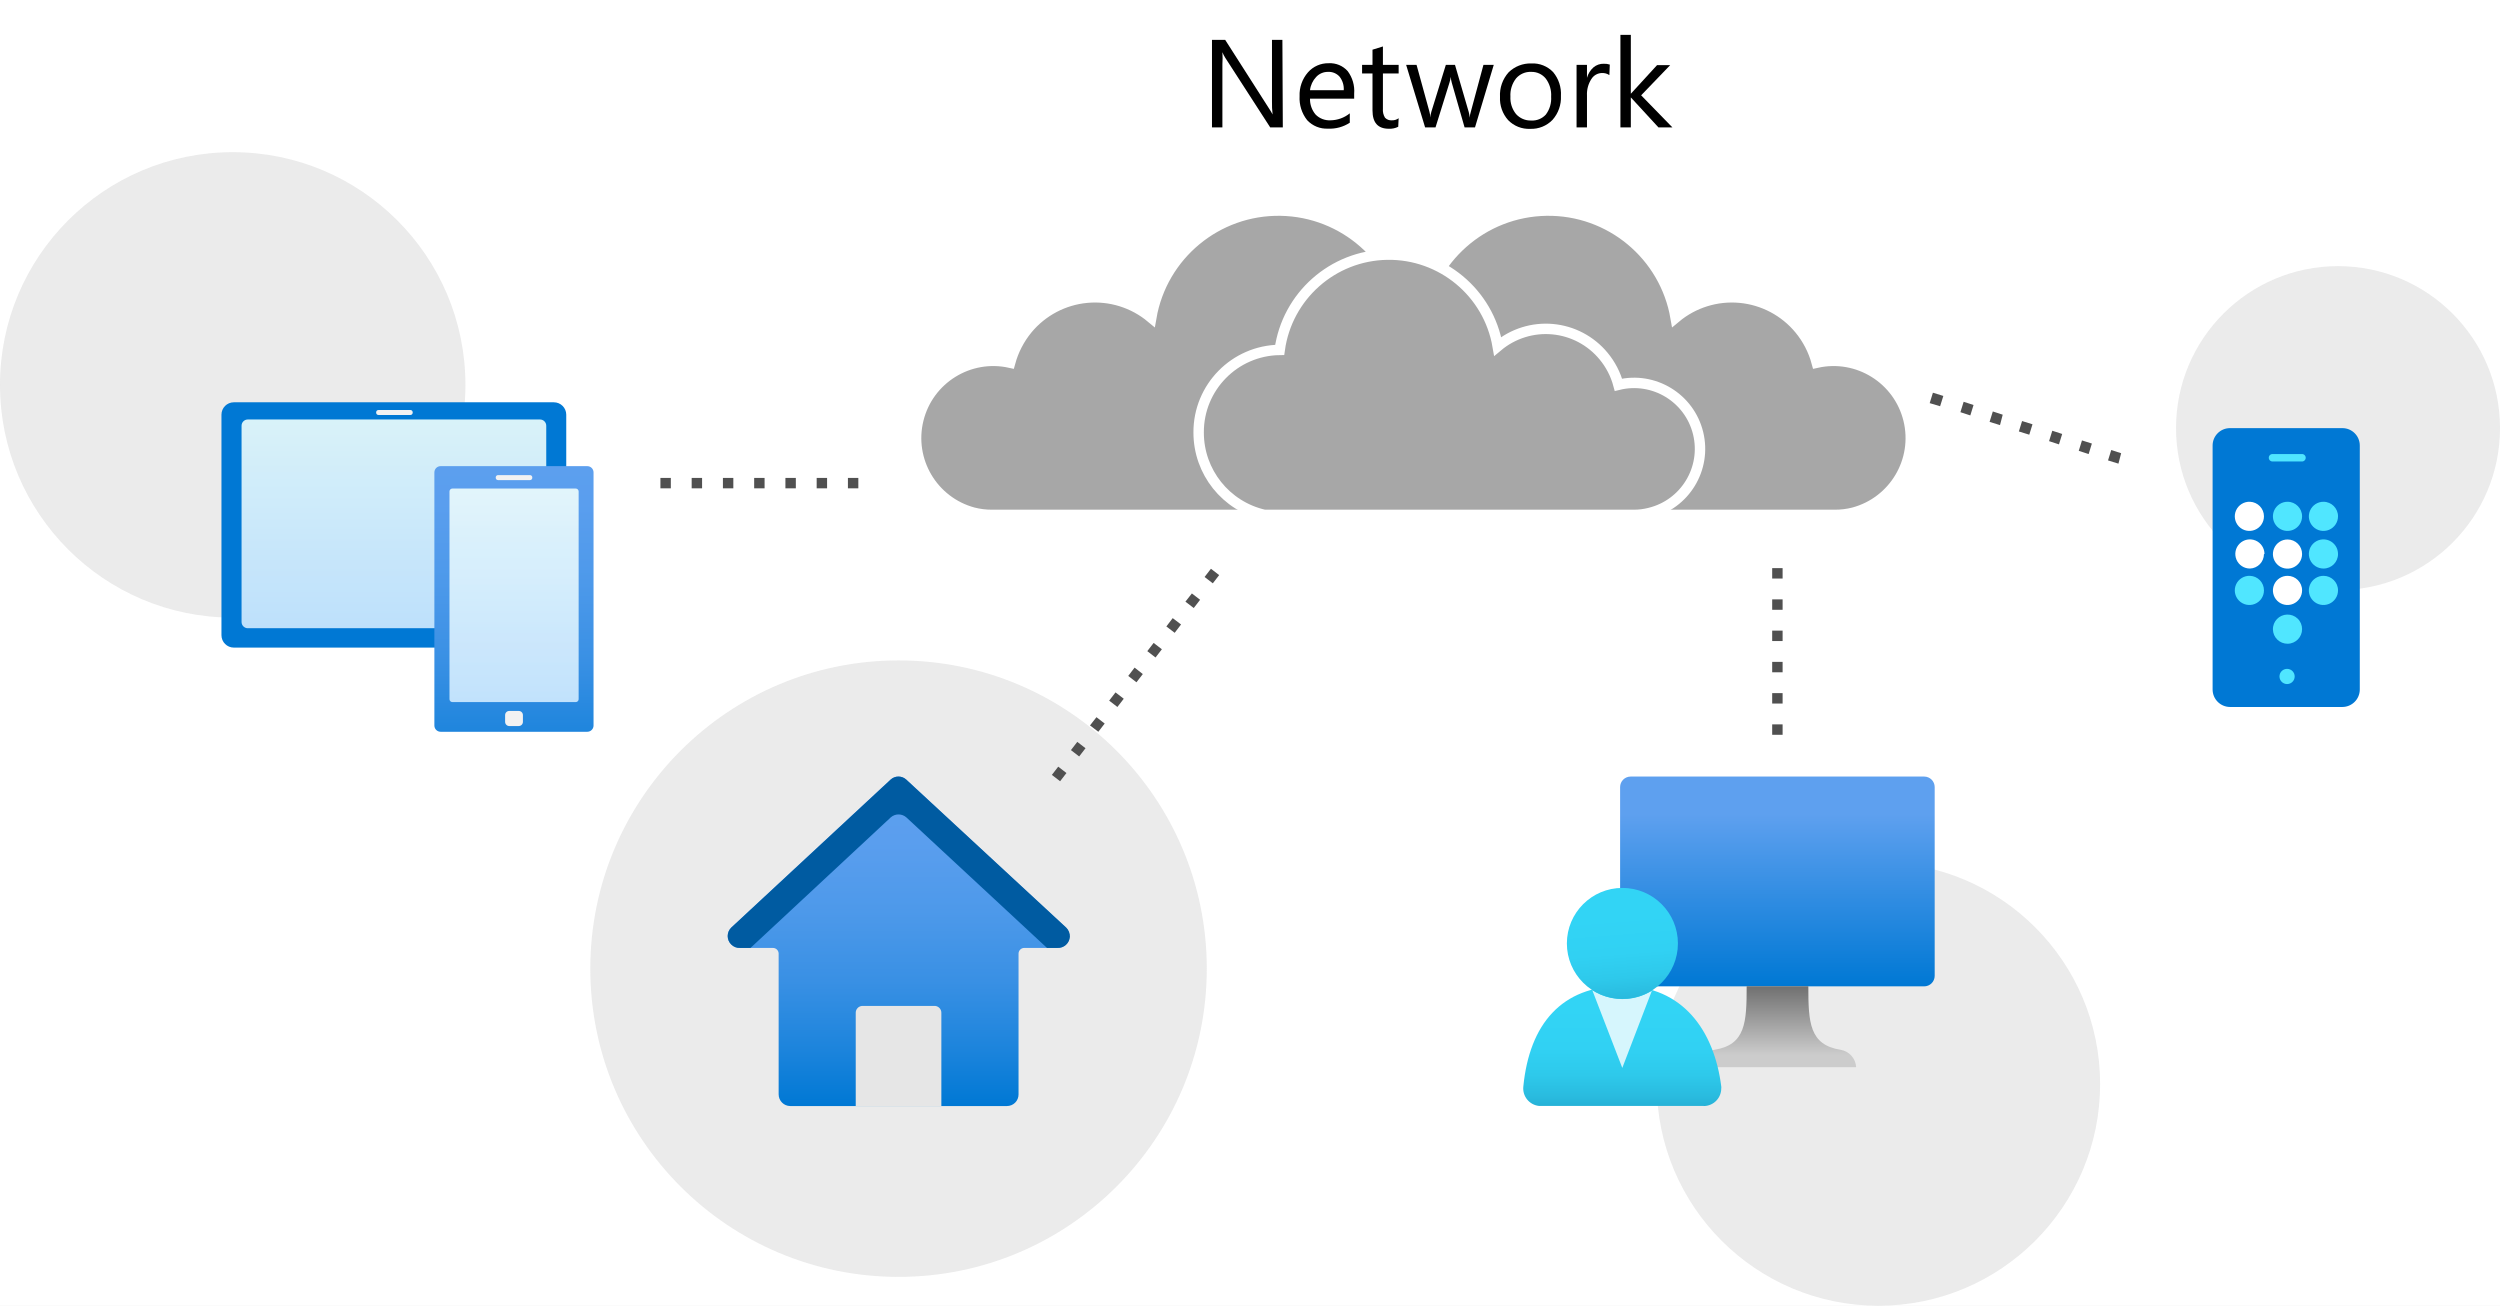
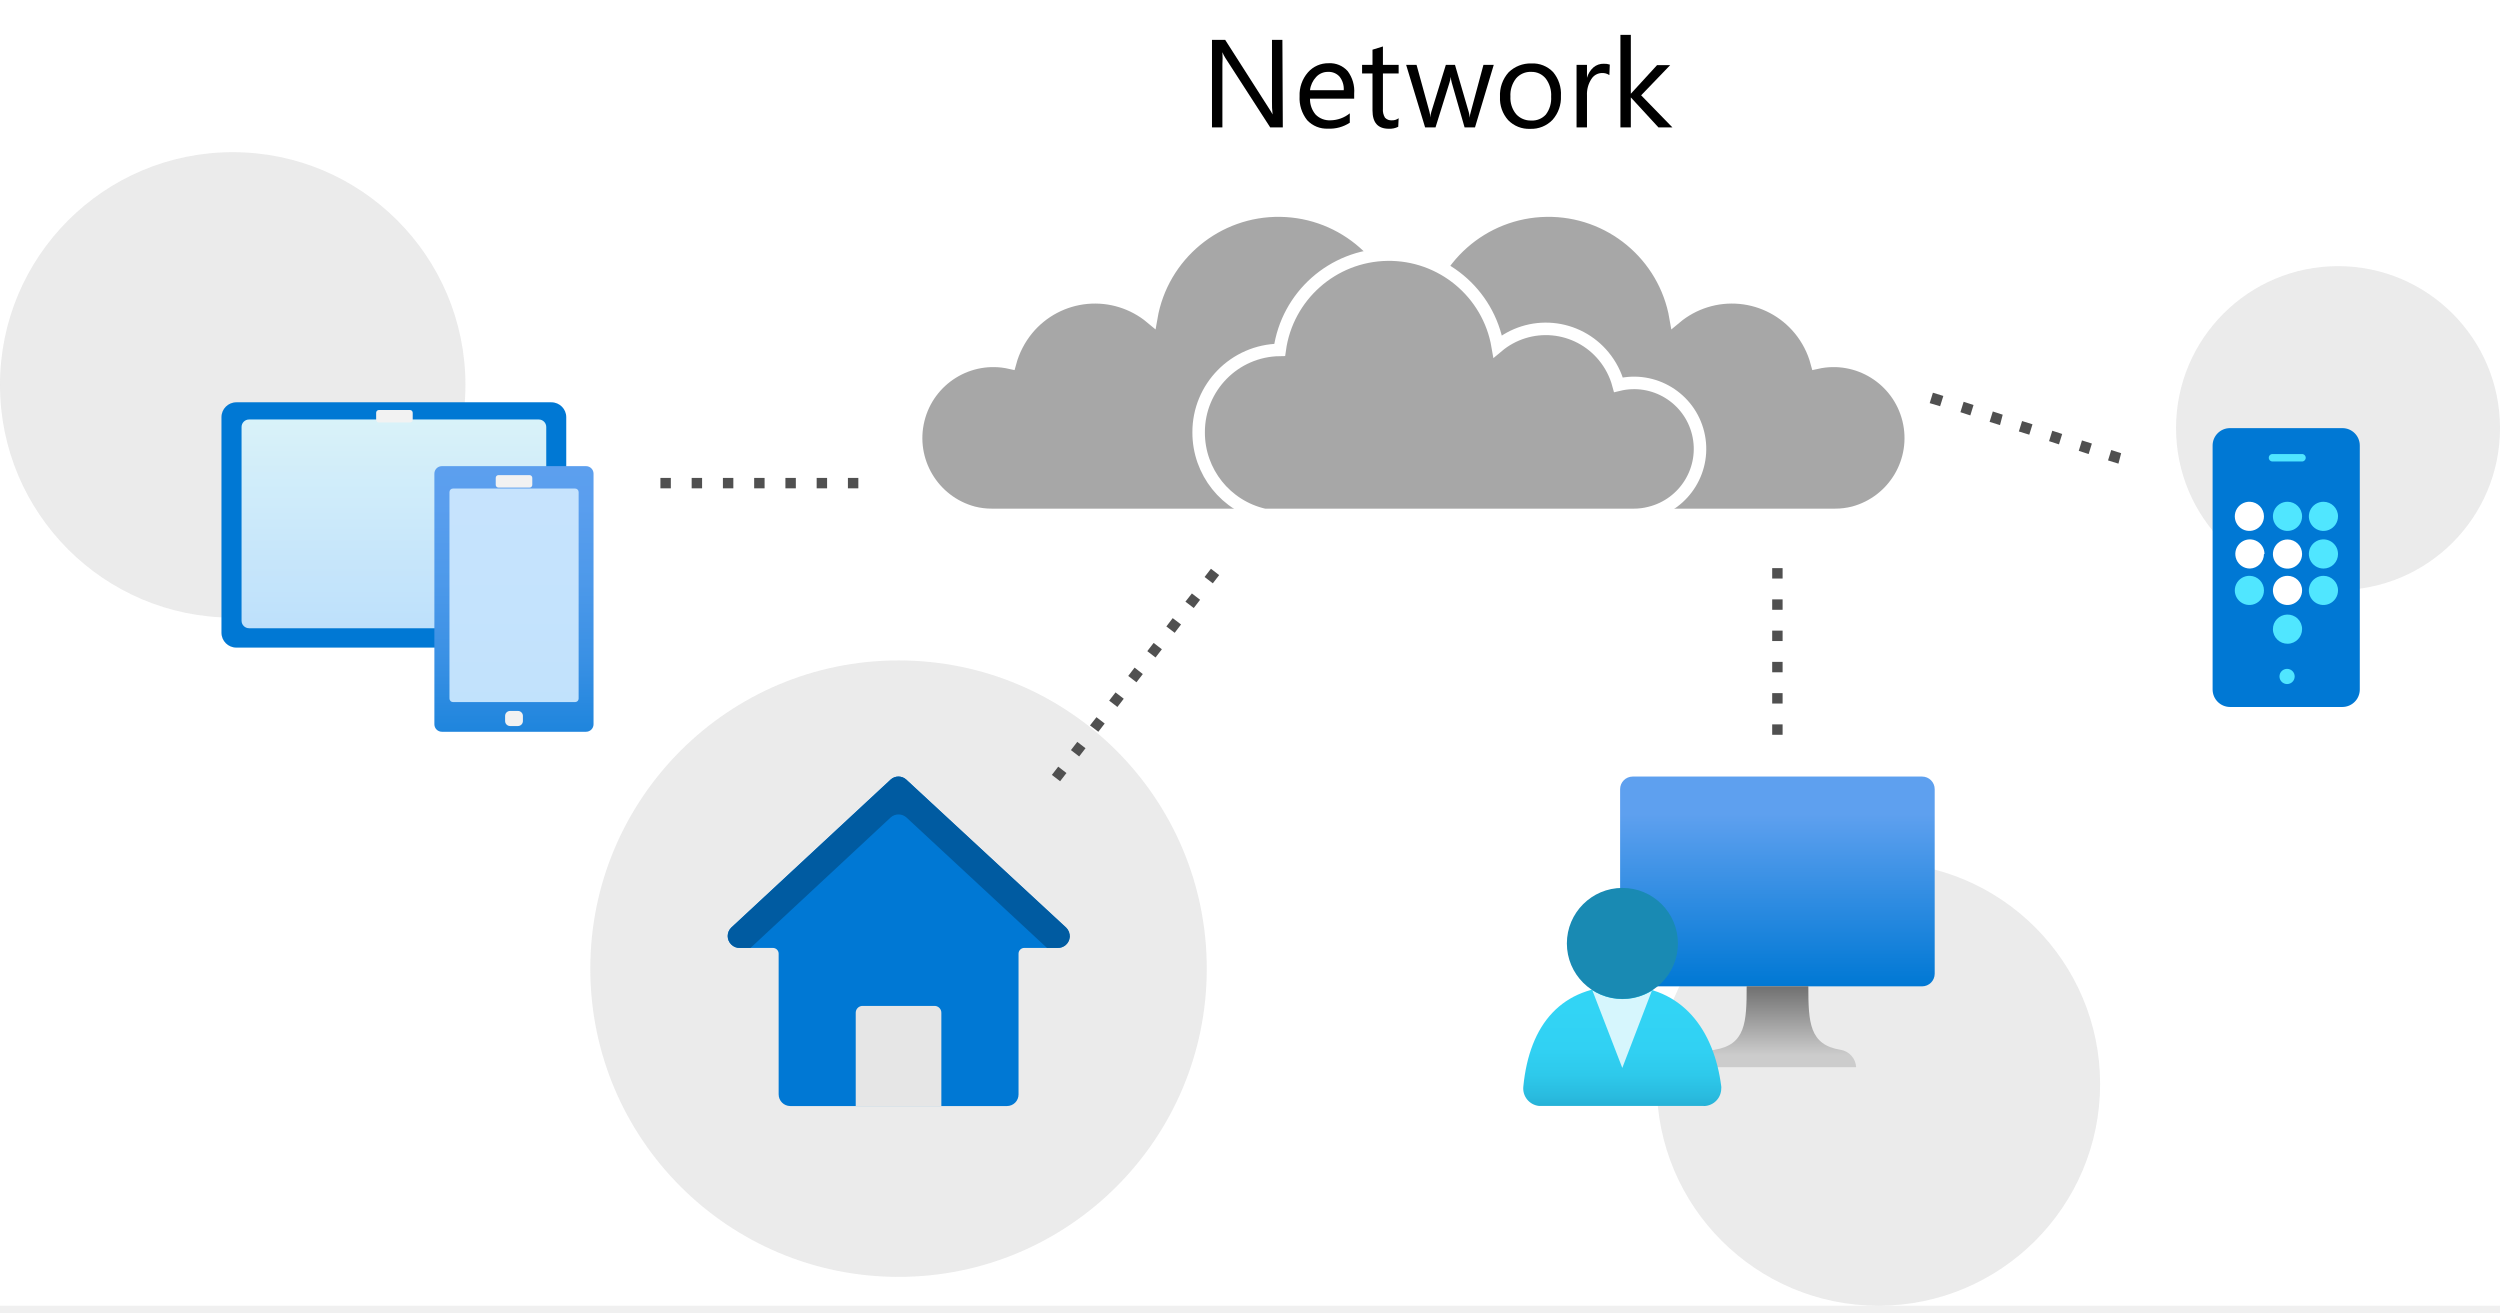
- <svg xmlns="http://www.w3.org/2000/svg" xmlns:xlink="http://www.w3.org/1999/xlink" viewBox="0 0 240 125.35">
+ <svg xmlns="http://www.w3.org/2000/svg" width="200px" height="105px" viewBox="0 0 200 105" version="1.1">
  <defs>
-     <linearGradient id="linear-gradient" x1="170.63" y1="448.4" x2="170.63" y2="468.54" gradientTransform="matrix(1, 0, 0, -1, 0, 543.09)" gradientUnits="userSpaceOnUse">
-       <stop offset="0" stop-color="#0078d4" />
-       <stop offset="0.82" stop-color="#5ea0ef" />
+     <linearGradient x1="50%" y1="100%" x2="50%" y2="0%" id="linearGradient-1">
+       <stop stop-color="#0078D4" offset="0%" />
+       <stop stop-color="#5EA0EF" offset="82%" />
    </linearGradient>
-     <linearGradient id="linear-gradient-2" x1="170.64" y1="440.63" x2="170.64" y2="448.4" gradientTransform="matrix(1, 0, 0, -1, 0, 543.09)" gradientUnits="userSpaceOnUse">
-       <stop offset="0.15" stop-color="#ccc" />
-       <stop offset="1" stop-color="#707070" />
+     <linearGradient x1="50%" y1="100.129%" x2="50%" y2="0.129%" id="linearGradient-2">
+       <stop stop-color="#CCCCCC" offset="15%" />
+       <stop stop-color="#707070" offset="100%" />
    </linearGradient>
-     <linearGradient id="linear-gradient-3" x1="155.74" y1="449.84" x2="155.74" y2="434.06" gradientTransform="matrix(1, 0, 0, -1, 0, 543.09)" gradientUnits="userSpaceOnUse">
-       <stop offset="0.22" stop-color="#32d4f5" />
-       <stop offset="0.47" stop-color="#31d1f3" />
-       <stop offset="0.63" stop-color="#2ec9eb" />
-       <stop offset="0.77" stop-color="#29bade" />
-       <stop offset="0.89" stop-color="#22a5cb" />
-       <stop offset="1" stop-color="#198ab3" />
+     <linearGradient x1="50.008%" y1="-12.142%" x2="50.008%" y2="124.718%" id="linearGradient-3">
+       <stop stop-color="#32D4F5" offset="22%" />
+       <stop stop-color="#31D1F3" offset="47%" />
+       <stop stop-color="#2EC9EB" offset="63%" />
+       <stop stop-color="#29BADE" offset="77%" />
+       <stop stop-color="#22A5CB" offset="89%" />
+       <stop stop-color="#198AB3" offset="100%" />
    </linearGradient>
-     <linearGradient id="linear-gradient-4" x1="155.29" y1="458.31" x2="156.44" y2="443.98" xlink:href="#linear-gradient-3" />
-     <linearGradient id="linear-gradient-5" x1="37.81" y1="482.78" x2="37.81" y2="502.82" gradientTransform="matrix(1, 0, 0, -1, 0, 543.09)" gradientUnits="userSpaceOnUse">
-       <stop offset="0" stop-color="#d2ebff" />
-       <stop offset="1" stop-color="#f0fffd" />
+     <linearGradient x1="45.685%" y1="3499.719%" x2="56.473%" y2="3365.291%" id="linearGradient-4">
+       <stop stop-color="#32D4F5" offset="22%" />
+       <stop stop-color="#31D1F3" offset="47%" />
+       <stop stop-color="#2EC9EB" offset="63%" />
+       <stop stop-color="#29BADE" offset="77%" />
+       <stop stop-color="#22A5CB" offset="89%" />
+       <stop stop-color="#198AB3" offset="100%" />
    </linearGradient>
-     <linearGradient id="linear-gradient-6" x1="49.34" y1="466.01" x2="49.34" y2="501.87" gradientTransform="matrix(1, 0, 0, -1, 0, 543.09)" gradientUnits="userSpaceOnUse">
-       <stop offset="0" stop-color="#0078d4" />
-       <stop offset="0.17" stop-color="#1c84dc" />
-       <stop offset="0.38" stop-color="#3990e4" />
-       <stop offset="0.59" stop-color="#4d99ea" />
-       <stop offset="0.8" stop-color="#5a9eee" />
-       <stop offset="1" stop-color="#5ea0ef" />
+     <linearGradient x1="49.983%" y1="100%" x2="49.983%" y2="1.41824897e-13%" id="linearGradient-5">
+       <stop stop-color="#D2EBFF" offset="0%" />
+       <stop stop-color="#F0FFFD" offset="100%" />
    </linearGradient>
-     <linearGradient id="linear-gradient-7" x1="49.35" y1="475.69" x2="49.35" y2="496.19" xlink:href="#linear-gradient-5" />
-     <linearGradient id="linear-gradient-8" x1="86.26" y1="436.91" x2="86.26" y2="468.54" xlink:href="#linear-gradient-6" />
+     <linearGradient x1="50%" y1="126.784%" x2="50%" y2="-13.843%" id="linearGradient-6">
+       <stop stop-color="#0078D4" offset="0%" />
+       <stop stop-color="#1C84DC" offset="17%" />
+       <stop stop-color="#3990E4" offset="38%" />
+       <stop stop-color="#4D99EA" offset="59%" />
+       <stop stop-color="#5A9EEE" offset="80%" />
+       <stop stop-color="#5EA0EF" offset="100%" />
+     </linearGradient>
+     <linearGradient x1="50%" y1="2091.659%" x2="50%" y2="2191.659%" id="linearGradient-7">
+       <stop stop-color="#D2EBFF" offset="0%" />
+       <stop stop-color="#F0FFFD" offset="100%" />
+     </linearGradient>
+     <linearGradient x1="49.987%" y1="1145.565%" x2="49.987%" y2="1245.559%" id="linearGradient-8">
+       <stop stop-color="#0078D4" offset="0%" />
+       <stop stop-color="#1C84DC" offset="17%" />
+       <stop stop-color="#3990E4" offset="38%" />
+       <stop stop-color="#4D99EA" offset="59%" />
+       <stop stop-color="#5A9EEE" offset="80%" />
+       <stop stop-color="#5EA0EF" offset="100%" />
+     </linearGradient>
  </defs>
-   <g id="Shapes">
-     <rect width="240" height="125.35" fill="#fff" />
-     <circle cx="22.34" cy="36.95" r="22.34" fill="#ccc" opacity="0.4" />
-     <circle cx="86.26" cy="92.99" r="29.59" fill="#ccc" opacity="0.4" />
-     <circle cx="180.33" cy="104.07" r="21.28" fill="#ccc" opacity="0.4" />
-     <circle cx="224.45" cy="41.1" r="15.55" fill="#ccc" opacity="0.4" />
-     <g>
-       <g>
-         <rect x="155.53" y="74.55" width="30.2" height="20.14" rx="1.01" fill="url(#linear-gradient)" />
-         <path d="M176.7,100.78c-3-.47-3.1-2.63-3.1-6.1h-5.92c0,3.47-.1,5.63-3.1,6.1a1.79,1.79,0,0,0-1.49,1.67h15.1A1.79,1.79,0,0,0,176.7,100.78Z" fill="url(#linear-gradient-2)" />
+   <g id="Page-1" stroke="none" stroke-width="1" fill="none" fill-rule="evenodd">
+     <g id="4-network-devices">
+       <g id="Shapes">
+         <rect id="Rectangle-path" fill="#FFFFFF" fill-rule="nonzero" x="0" y="0" width="200" height="104.458" />
+         <circle id="Oval" fill="#CCCCCC" fill-rule="nonzero" opacity="0.4" cx="18.617" cy="30.792" r="18.617" />
+         <circle id="Oval" fill="#CCCCCC" fill-rule="nonzero" opacity="0.4" cx="71.883" cy="77.492" r="24.658" />
+         <circle id="Oval" fill="#CCCCCC" fill-rule="nonzero" opacity="0.4" cx="150.275" cy="86.725" r="17.733" />
+         <circle id="Oval" fill="#CCCCCC" fill-rule="nonzero" opacity="0.4" cx="187.042" cy="34.25" r="12.958" />
+         <g id="Group" transform="translate(121.6667, 61.66667)" fill-rule="nonzero">
+           <g transform="translate(7.5, 0)">
+             <rect id="Rectangle-path" fill="url(#linearGradient-1)" x="0.442" y="0.458" width="25.167" height="16.783" rx="1.01" />
+             <path d="M18.083,22.317 C15.583,21.925 15.5,20.125 15.5,17.233 L10.567,17.233 C10.567,20.125 10.483,21.925 7.983,22.317 C7.295,22.433 6.779,23.011 6.742,23.708 L19.325,23.708 C19.288,23.011 18.772,22.433 18.083,22.317 Z" id="Shape" fill="url(#linearGradient-2)" />
+           </g>
+           <g transform="translate(0, 9.166667)">
+             <path d="M14.633,17.65 C15.408,17.645 16.033,17.016 16.033,16.242 C16.042,16.186 16.042,16.13 16.033,16.075 C15.475,11.65 12.967,8.042 8.117,8.042 C3.267,8.042 0.692,11.092 0.2,16.083 C0.158,16.457 0.267,16.832 0.504,17.125 C0.74,17.418 1.084,17.604 1.458,17.642 L14.633,17.642 L14.633,17.65 Z" id="Shape" fill="url(#linearGradient-3)" />
+             <path d="M8.117,9.092 C7.265,9.09 6.433,8.844 5.717,8.383 L8.117,14.6 L10.483,8.425 C9.774,8.868 8.953,9.099 8.117,9.092 Z" id="Shape" fill="#FFFFFF" opacity="0.8" />
+             <circle id="Oval" fill="url(#linearGradient-4)" cx="8.125" cy="4.642" r="4.442" />
+           </g>
+         </g>
+         <g id="Group" transform="translate(72.5, 16.66667)">
+           <g transform="translate(33.33333, 0)" id="Shape">
+             <path d="M7.817,9.075 C8.522,4.037 12.791,0.263 17.878,0.182 C22.964,0.101 27.352,3.737 28.217,8.75 C29.65,7.553 31.502,6.976 33.361,7.148 C35.221,7.32 36.936,8.227 38.125,9.667 C38.773,10.452 39.245,11.367 39.508,12.35 C42.787,11.619 46.048,13.644 46.849,16.906 C47.649,20.168 45.695,23.472 42.45,24.342 C41.965,24.465 41.467,24.527 40.967,24.525 L6.383,24.525 C2.78,23.71 0.224,20.503 0.233,16.808 C0.215,12.588 3.597,9.139 7.817,9.075 Z" fill="#FFFFFF" fill-rule="nonzero" />
+             <path d="M7.817,9.075 C8.522,4.037 12.791,0.263 17.878,0.182 C22.964,0.101 27.352,3.737 28.217,8.75 C29.65,7.553 31.502,6.976 33.361,7.148 C35.221,7.32 36.936,8.227 38.125,9.667 C38.773,10.452 39.245,11.367 39.508,12.35 C42.787,11.619 46.048,13.644 46.849,16.906 C47.649,20.168 45.695,23.472 42.45,24.342 C41.965,24.465 41.467,24.527 40.967,24.525 L6.383,24.525 C2.78,23.71 0.224,20.503 0.233,16.808 C0.215,12.588 3.597,9.139 7.817,9.075 Z" fill="#505050" fill-rule="nonzero" opacity="0.5" />
+             <path d="M7.817,9.075 C8.522,4.037 12.791,0.263 17.878,0.182 C22.964,0.101 27.352,3.737 28.217,8.75 C29.65,7.553 31.502,6.976 33.361,7.148 C35.221,7.32 36.936,8.227 38.125,9.667 C38.773,10.452 39.245,11.367 39.508,12.35 C42.787,11.619 46.048,13.644 46.849,16.906 C47.649,20.168 45.695,23.472 42.45,24.342 C41.965,24.465 41.467,24.527 40.967,24.525 L6.383,24.525 C2.78,23.71 0.224,20.503 0.233,16.808 C0.215,12.588 3.597,9.139 7.817,9.075 Z" stroke="#FFFFFF" />
+           </g>
+           <g id="Shape">
+             <path d="M40,9.075 C39.295,4.037 35.026,0.263 29.939,0.182 C24.853,0.101 20.465,3.737 19.6,8.75 C18.167,7.553 16.315,6.976 14.455,7.148 C12.595,7.32 10.881,8.227 9.692,9.667 C9.047,10.454 8.575,11.368 8.308,12.35 C5.03,11.619 1.768,13.644 0.968,16.906 C0.168,20.168 2.122,23.472 5.367,24.342 C5.851,24.465 6.35,24.527 6.85,24.525 L41.433,24.525 C45.04,23.713 47.6,20.506 47.592,16.808 C47.601,12.588 44.219,9.143 40,9.075 Z" fill="#FFFFFF" fill-rule="nonzero" />
+             <path d="M40,9.075 C39.295,4.037 35.026,0.263 29.939,0.182 C24.853,0.101 20.465,3.737 19.6,8.75 C18.167,7.553 16.315,6.976 14.455,7.148 C12.595,7.32 10.881,8.227 9.692,9.667 C9.047,10.454 8.575,11.368 8.308,12.35 C5.03,11.619 1.768,13.644 0.968,16.906 C0.168,20.168 2.122,23.472 5.367,24.342 C5.851,24.465 6.35,24.527 6.85,24.525 L41.433,24.525 C45.04,23.713 47.6,20.506 47.592,16.808 C47.601,12.588 44.219,9.143 40,9.075 Z" fill="#505050" fill-rule="nonzero" opacity="0.5" />
+             <path d="M40,9.075 C39.295,4.037 35.026,0.263 29.939,0.182 C24.853,0.101 20.465,3.737 19.6,8.75 C18.167,7.553 16.315,6.976 14.455,7.148 C12.595,7.32 10.881,8.227 9.692,9.667 C9.047,10.454 8.575,11.368 8.308,12.35 C5.03,11.619 1.768,13.644 0.968,16.906 C0.168,20.168 2.122,23.472 5.367,24.342 C5.851,24.465 6.35,24.527 6.85,24.525 L41.433,24.525 C45.04,23.713 47.6,20.506 47.592,16.808 C47.601,12.588 44.219,9.143 40,9.075 Z" stroke="#FFFFFF" />
+           </g>
+           <g transform="translate(23.33333, 3.333333)" id="Shape">
+             <path d="M6.542,7.992 C7.135,3.678 10.787,0.441 15.141,0.37 C19.495,0.3 23.25,3.416 23.983,7.708 C25.207,6.683 26.788,6.188 28.378,6.334 C29.967,6.479 31.433,7.253 32.45,8.483 C33.008,9.155 33.415,9.94 33.642,10.783 C36.472,10.093 39.326,11.828 40.017,14.658 C40.707,17.489 38.972,20.343 36.142,21.033 C35.728,21.14 35.302,21.193 34.875,21.192 L5.317,21.192 C2.235,20.493 0.05,17.751 0.058,14.592 C0.044,10.986 2.936,8.042 6.542,7.992 Z" fill="#FFFFFF" fill-rule="nonzero" />
+             <path d="M6.542,7.992 C7.135,3.678 10.787,0.441 15.141,0.37 C19.495,0.3 23.25,3.416 23.983,7.708 C25.207,6.683 26.788,6.188 28.378,6.334 C29.967,6.479 31.433,7.253 32.45,8.483 C33.008,9.155 33.415,9.94 33.642,10.783 C36.472,10.093 39.326,11.828 40.017,14.658 C40.707,17.489 38.972,20.343 36.142,21.033 C35.728,21.14 35.302,21.193 34.875,21.192 L5.317,21.192 C2.235,20.493 0.05,17.751 0.058,14.592 C0.044,10.986 2.936,8.042 6.542,7.992 Z" fill="#505050" fill-rule="nonzero" opacity="0.5" />
+             <path d="M6.542,7.992 C7.135,3.678 10.787,0.441 15.141,0.37 C19.495,0.3 23.25,3.416 23.983,7.708 C25.207,6.683 26.788,6.188 28.378,6.334 C29.967,6.479 31.433,7.253 32.45,8.483 C33.008,9.155 33.415,9.94 33.642,10.783 C36.472,10.093 39.326,11.828 40.017,14.658 C40.707,17.489 38.972,20.343 36.142,21.033 C35.728,21.14 35.302,21.193 34.875,21.192 L5.317,21.192 C2.235,20.493 0.05,17.751 0.058,14.592 C0.044,10.986 2.936,8.042 6.542,7.992 Z" stroke="#FFFFFF" />
+           </g>
+         </g>
+         <g id="Group" transform="translate(17.5, 31.66667)" fill-rule="nonzero">
+           <rect id="Rectangle-path" fill="#0078D4" x="0.217" y="0.517" width="27.583" height="19.625" rx="1.19" />
+           <rect id="Rectangle-path" fill="url(#linearGradient-5)" opacity="0.9" x="1.825" y="1.892" width="24.375" height="16.7" rx="0.6" />
+           <rect id="Rectangle-path" fill="url(#linearGradient-6)" x="17.25" y="5.625" width="12.733" height="21.25" rx="0.6" />
+           <rect id="Rectangle-path" fill="#F2F2F2" x="22.158" y="6.342" width="2.925" height="1" rx="0.22" />
+           <rect id="Rectangle-path" fill="url(#linearGradient-7)" opacity="0.9" x="18.458" y="7.417" width="10.333" height="17.083" rx="0.28" />
+           <rect id="Rectangle-path" fill="#F2F2F2" x="12.592" y="1.133" width="2.925" height="1" rx="0.22" />
+           <rect id="Rectangle-path" fill="#F2F2F2" x="22.908" y="25.208" width="1.425" height="1.208" rx="0.4" />
+         </g>
+         <g id="Group" transform="translate(176.6667, 34.16667)" fill-rule="nonzero">
+           <path d="M10.725,22.392 L1.733,22.392 C0.963,22.387 0.342,21.762 0.342,20.992 L0.342,1.475 C0.342,0.706 0.965,0.083 1.733,0.083 L10.725,0.083 C11.494,0.083 12.117,0.706 12.117,1.475 L12.117,20.992 C12.117,21.762 11.495,22.387 10.725,22.392 Z" id="Shape" fill="#0078D4" />
+           <path d="M6.908,19.95 C6.908,20.286 6.636,20.558 6.3,20.558 C5.964,20.558 5.692,20.286 5.692,19.95 C5.692,19.614 5.964,19.342 6.3,19.342 C6.461,19.342 6.616,19.406 6.73,19.52 C6.844,19.634 6.908,19.789 6.908,19.95 Z" id="Shape" fill="#50E6FF" />
+           <path d="M7.45,2.75 L5.083,2.75 C4.939,2.726 4.833,2.601 4.833,2.454 C4.833,2.308 4.939,2.183 5.083,2.158 L7.442,2.158 C7.559,2.139 7.677,2.19 7.743,2.29 C7.808,2.39 7.808,2.519 7.743,2.618 C7.677,2.718 7.559,2.77 7.442,2.75 L7.45,2.75 Z" id="Shape" fill="#50E6FF" />
+           <path d="M4.45,7.133 C4.453,7.61 4.165,8.041 3.723,8.221 C3.281,8.401 2.775,8.294 2.443,7.95 C2.112,7.607 2.024,7.096 2.22,6.661 C2.416,6.226 2.857,5.955 3.333,5.975 C3.955,6.002 4.446,6.511 4.45,7.133 Z" id="Shape" fill="#FFFFFF" />
+           <path d="M7.5,7.133 C7.503,7.607 7.22,8.035 6.784,8.218 C6.347,8.401 5.843,8.301 5.508,7.967 C5.174,7.632 5.074,7.128 5.257,6.691 C5.44,6.255 5.868,5.972 6.342,5.975 C6.98,5.98 7.495,6.495 7.5,7.133 Z" id="Shape" fill="#50E6FF" />
+           <path d="M10.375,7.133 C10.378,7.607 10.095,8.035 9.659,8.218 C9.222,8.401 8.718,8.301 8.383,7.967 C8.049,7.632 7.949,7.128 8.132,6.691 C8.315,6.255 8.743,5.972 9.217,5.975 C9.855,5.98 10.37,6.495 10.375,7.133 Z" id="Shape" fill="#50E6FF" />
+           <path d="M4.45,10.158 C4.45,10.782 3.957,11.294 3.333,11.317 C2.86,11.32 2.431,11.037 2.249,10.6 C2.066,10.164 2.165,9.66 2.5,9.325 C2.835,8.99 3.339,8.891 3.775,9.074 C4.212,9.256 4.495,9.685 4.492,10.158 L4.45,10.158 Z" id="Shape" fill="#FFFFFF" />
+           <path d="M7.5,10.158 C7.5,10.631 7.215,11.057 6.778,11.237 C6.341,11.417 5.838,11.316 5.505,10.98 C5.172,10.645 5.075,10.142 5.258,9.706 C5.441,9.27 5.869,8.988 6.342,8.992 C6.65,8.992 6.946,9.115 7.164,9.334 C7.381,9.553 7.502,9.85 7.5,10.158 Z" id="Shape" fill="#FFFFFF" />
+           <path d="M10.375,10.158 C10.375,10.466 10.253,10.76 10.036,10.977 C9.819,11.195 9.524,11.317 9.217,11.317 C8.743,11.32 8.315,11.037 8.132,10.6 C7.949,10.164 8.049,9.66 8.383,9.325 C8.718,8.99 9.222,8.891 9.659,9.074 C10.095,9.256 10.378,9.685 10.375,10.158 Z" id="Shape" fill="#50E6FF" />
+           <path d="M4.45,13.058 C4.453,13.535 4.165,13.966 3.723,14.146 C3.281,14.326 2.775,14.219 2.443,13.875 C2.112,13.532 2.024,13.021 2.22,12.586 C2.416,12.151 2.857,11.88 3.333,11.9 C3.957,11.922 4.45,12.435 4.45,13.058 Z" id="Shape" fill="#50E6FF" />
+           <path d="M7.5,13.058 C7.503,13.532 7.22,13.96 6.784,14.143 C6.347,14.326 5.843,14.226 5.508,13.892 C5.174,13.557 5.074,13.053 5.257,12.616 C5.44,12.18 5.868,11.897 6.342,11.9 C6.981,11.9 7.5,12.419 7.5,13.058 Z" id="Shape" fill="#FFFFFF" />
+           <path d="M7.5,16.158 C7.504,16.799 6.991,17.324 6.35,17.333 C5.709,17.342 5.181,16.832 5.167,16.191 C5.153,15.55 5.659,15.018 6.3,15 C6.614,14.989 6.92,15.106 7.146,15.324 C7.372,15.543 7.5,15.844 7.5,16.158 Z" id="Shape" fill="#50E6FF" />
+           <path d="M10.375,13.058 C10.378,13.532 10.095,13.96 9.659,14.143 C9.222,14.326 8.718,14.226 8.383,13.892 C8.049,13.557 7.949,13.053 8.132,12.616 C8.315,12.18 8.743,11.897 9.217,11.9 C9.856,11.9 10.375,12.419 10.375,13.058 Z" id="Shape" fill="#50E6FF" />
+         </g>
+         <g id="Group" transform="translate(57.5, 61.66667)" fill-rule="nonzero">
+           <path d="M27.775,12.55 L15,0.7 C14.646,0.376 14.104,0.376 13.75,0.7 L0.992,12.55 C0.815,12.727 0.715,12.967 0.715,13.217 C0.715,13.467 0.815,13.707 0.992,13.883 C1.179,14.081 1.445,14.185 1.717,14.167 L4.333,14.167 C4.586,14.167 4.792,14.372 4.792,14.625 L4.792,25.883 C4.792,26.396 5.204,26.812 5.717,26.817 L23.058,26.817 C23.305,26.817 23.542,26.718 23.715,26.543 C23.889,26.368 23.986,26.13 23.983,25.883 L23.983,14.625 C23.983,14.372 24.189,14.167 24.442,14.167 L27.058,14.167 C27.58,14.195 28.027,13.797 28.058,13.275 C28.068,13.005 27.965,12.742 27.775,12.55 Z" id="Shape" fill="url(#linearGradient-8)" />
+           <path d="M11.45,18.808 L17.325,18.808 C17.612,18.843 17.824,19.094 17.808,19.383 L17.808,26.817 L10.958,26.817 L10.958,19.383 C10.943,19.091 11.159,18.839 11.45,18.808 Z" id="b814d994-7069-4bdb-859e-2df17e42ed63" fill="#E6E6E6" />
+           <path d="M1.708,14.167 L2.542,14.167 L13.758,3.725 C14.115,3.409 14.652,3.409 15.008,3.725 L26.258,14.167 L27.092,14.167 C27.614,14.195 28.06,13.797 28.092,13.275 C28.101,13.005 27.998,12.742 27.808,12.55 L15,0.7 C14.646,0.376 14.104,0.376 13.75,0.7 L0.992,12.55 C0.815,12.727 0.715,12.967 0.715,13.217 C0.715,13.467 0.815,13.707 0.992,13.883 C1.177,14.078 1.439,14.182 1.708,14.167 Z" id="Shape" fill="#005BA1" />
+         </g>
+         <path d="M68.667,39.067 L67.833,39.067 L67.833,38.233 L68.667,38.233 L68.667,39.067 Z M66.167,39.067 L65.333,39.067 L65.333,38.233 L66.167,38.233 L66.167,39.067 Z M63.667,39.067 L62.833,39.067 L62.833,38.233 L63.667,38.233 L63.667,39.067 Z M61.167,39.067 L60.333,39.067 L60.333,38.233 L61.167,38.233 L61.167,39.067 Z M58.667,39.067 L57.833,39.067 L57.833,38.233 L58.667,38.233 L58.667,39.067 Z M56.167,39.067 L55.333,39.067 L55.333,38.233 L56.167,38.233 L56.167,39.067 Z M53.667,39.067 L52.833,39.067 L52.833,38.233 L53.667,38.233 L53.667,39.067 Z" id="Shape" fill="#505050" fill-rule="nonzero" />
+         <path d="M142.608,58.783 L141.775,58.783 L141.775,57.95 L142.608,57.95 L142.608,58.783 Z M142.608,56.283 L141.775,56.283 L141.775,55.45 L142.608,55.45 L142.608,56.283 Z M142.608,53.783 L141.775,53.783 L141.775,52.95 L142.608,52.95 L142.608,53.783 Z M142.608,51.283 L141.775,51.283 L141.775,50.45 L142.608,50.45 L142.608,51.283 Z M142.608,48.783 L141.775,48.783 L141.775,47.95 L142.608,47.95 L142.608,48.783 Z M142.608,46.283 L141.775,46.283 L141.775,45.45 L142.608,45.45 L142.608,46.283 Z" id="Shape" fill="#505050" fill-rule="nonzero" />
+         <path d="M169.475,37.092 L168.642,36.833 L168.9,36 L169.692,36.258 L169.475,37.092 Z M167.092,36.325 L166.3,36.067 L166.558,35.233 L167.35,35.483 L167.092,36.325 Z M164.717,35.55 L163.925,35.292 L164.183,34.458 L164.975,34.717 L164.717,35.55 Z M162.342,34.775 L161.508,34.517 L161.767,33.683 L162.6,33.942 L162.342,34.775 Z M160,34.008 L159.167,33.75 L159.425,32.917 L160.217,33.175 L160,34.008 Z M157.625,33.233 L156.833,32.975 L157.092,32.142 L157.883,32.4 L157.625,33.233 Z M155.208,32.5 L154.375,32.25 L154.633,31.417 L155.467,31.675 L155.208,32.5 Z" id="Shape" fill="#505050" fill-rule="nonzero" />
+         <path d="M84.808,62.5 L84.15,61.992 L84.658,61.333 L85.317,61.842 L84.808,62.5 Z M86.333,60.517 L85.675,60.008 L86.183,59.35 L86.842,59.858 L86.333,60.517 Z M87.867,58.542 L87.2,58.033 L87.717,57.375 L88.375,57.883 L87.867,58.542 Z M89.392,56.558 L88.733,56.05 L89.242,55.392 L89.9,55.9 L89.392,56.558 Z M90.917,54.583 L90.258,54.075 L90.767,53.408 L91.425,53.925 L90.917,54.583 Z M92.442,52.6 L91.783,52.092 L92.292,51.433 L92.95,51.942 L92.442,52.6 Z M93.975,50.625 L93.308,50.117 L93.817,49.45 L94.483,49.958 L93.975,50.625 Z M95.5,48.642 L94.833,48.133 L95.35,47.475 L96.008,47.983 L95.5,48.642 Z M97.025,46.667 L96.367,46.158 L96.875,45.5 L97.533,46.008 L97.025,46.667 Z" id="Shape" fill="#505050" fill-rule="nonzero" />
      </g>
-       <g>
-         <path d="M163.56,106.18a1.69,1.69,0,0,0,1.68-1.69h0a.67.67,0,0,0,0-.2c-.67-5.31-3.68-9.64-9.5-9.64s-8.91,3.66-9.5,9.65a1.69,1.69,0,0,0,1.51,1.87h15.81Z" fill="url(#linear-gradient-3)" />
-         <path d="M155.74,95.91a5.35,5.35,0,0,1-2.88-.85l2.88,7.46,2.84-7.41A5.28,5.28,0,0,1,155.74,95.91Z" fill="#fff" opacity="0.8" style="isolation: isolate" />
-         <circle cx="155.75" cy="90.57" r="5.33" fill="url(#linear-gradient-4)" />
+       <g id="Text" transform="translate(96.66667, 2.5)" fill="#000000" fill-rule="nonzero">
+         <g id="Group">
+           <path d="M5.958,7.692 L4.95,7.692 L1.35,2.117 C1.26,1.977 1.185,1.829 1.125,1.675 C1.146,1.994 1.146,2.314 1.125,2.633 L1.125,7.692 L0.292,7.692 L0.292,0.692 L1.35,0.692 L4.858,6.183 C4.962,6.336 5.057,6.495 5.142,6.658 C5.101,6.315 5.084,5.97 5.092,5.625 L5.092,0.692 L5.925,0.692 L5.958,7.692 Z" id="Shape" />
+           <path d="M11.667,5.392 L8.133,5.392 C8.122,5.857 8.282,6.311 8.583,6.667 C8.895,6.98 9.325,7.147 9.767,7.125 C10.332,7.119 10.878,6.923 11.317,6.567 L11.317,7.317 C10.801,7.655 10.191,7.822 9.575,7.792 C8.947,7.823 8.337,7.576 7.908,7.117 C7.477,6.574 7.261,5.892 7.3,5.2 C7.271,4.502 7.509,3.82 7.967,3.292 C8.386,2.812 8.997,2.544 9.633,2.558 C10.209,2.527 10.767,2.76 11.15,3.192 C11.536,3.712 11.72,4.354 11.667,5 L11.667,5.392 Z M10.833,4.717 C10.859,4.327 10.74,3.941 10.5,3.633 C10.268,3.374 9.931,3.234 9.583,3.25 C9.22,3.242 8.871,3.391 8.625,3.658 C8.351,3.949 8.179,4.32 8.133,4.717 L10.833,4.717 Z" id="Shape" />
+           <path d="M15.192,7.642 C14.959,7.758 14.701,7.812 14.442,7.8 C13.567,7.8 13.133,7.317 13.133,6.333 L13.133,3.375 L12.3,3.375 L12.3,2.692 L13.133,2.692 L13.133,1.475 L13.967,1.217 L13.967,2.692 L15.225,2.692 L15.225,3.375 L13.967,3.375 L13.967,6.192 C13.942,6.445 14.001,6.699 14.133,6.917 C14.28,7.07 14.489,7.147 14.7,7.125 C14.889,7.131 15.074,7.072 15.225,6.958 L15.192,7.642 Z" id="Shape" />
+           <path d="M22.833,2.692 L21.333,7.692 L20.5,7.692 L19.475,4.117 C19.433,3.964 19.405,3.808 19.392,3.65 C19.375,3.806 19.341,3.96 19.292,4.108 L18.175,7.692 L17.342,7.692 L15.825,2.692 L16.658,2.692 L17.692,6.45 C17.731,6.597 17.753,6.748 17.758,6.9 C17.768,6.744 17.796,6.591 17.842,6.442 L19,2.692 L19.733,2.692 L20.833,6.467 C20.872,6.614 20.897,6.765 20.908,6.917 C20.919,6.764 20.947,6.613 20.992,6.467 L22.008,2.692 L22.833,2.692 Z" id="Shape" />
+           <path d="M25.75,7.808 C25.088,7.839 24.444,7.584 23.983,7.108 C23.531,6.599 23.297,5.931 23.333,5.25 C23.293,4.529 23.542,3.821 24.025,3.283 C24.508,2.813 25.16,2.558 25.833,2.575 C26.49,2.54 27.128,2.792 27.583,3.267 C28.027,3.8 28.251,4.483 28.208,5.175 C28.242,5.878 28,6.566 27.533,7.092 C27.068,7.573 26.419,7.833 25.75,7.808 Z M25.833,3.25 C25.369,3.228 24.92,3.422 24.617,3.775 C24.296,4.188 24.136,4.703 24.167,5.225 C24.138,5.731 24.299,6.23 24.617,6.625 C24.925,6.969 25.371,7.158 25.833,7.142 C26.274,7.167 26.702,6.992 27,6.667 C27.309,6.255 27.459,5.747 27.425,5.233 C27.458,4.718 27.307,4.207 27,3.792 C26.718,3.438 26.286,3.237 25.833,3.25 Z" id="Shape" />
+           <path d="M32.083,3.508 C31.904,3.387 31.691,3.329 31.475,3.342 C31.134,3.353 30.821,3.534 30.642,3.825 C30.39,4.216 30.268,4.677 30.292,5.142 L30.292,7.692 L29.458,7.692 L29.458,2.692 L30.292,2.692 L30.292,3.725 C30.38,3.403 30.559,3.114 30.808,2.892 C31.04,2.694 31.337,2.59 31.642,2.6 C31.803,2.594 31.963,2.617 32.117,2.667 L32.083,3.508 Z" id="Shape" />
+           <polygon id="Shape" points="37.125 7.692 36.008 7.692 33.8 5.292 33.8 5.292 33.8 7.692 32.967 7.692 32.967 0.292 33.8 0.292 33.8 5 33.8 5 35.9 2.708 36.95 2.708 34.625 5.125" />
+         </g>
      </g>
-     </g>
-     <g>
-       <g style="isolation: isolate">
-         <path d="M136.38,30.89a12.39,12.39,0,0,1,24.48-.39,8.42,8.42,0,0,1,11.89,1.1,8.53,8.53,0,0,1,1.66,3.22,7.41,7.41,0,0,1,3.53,14.39,7.11,7.11,0,0,1-1.78.22h-41.5a9.47,9.47,0,0,1-7.38-9.26A9.24,9.24,0,0,1,136.38,30.89Z" fill="#fff" />
-         <path d="M136.38,30.89a12.39,12.39,0,0,1,24.48-.39,8.42,8.42,0,0,1,11.89,1.1,8.53,8.53,0,0,1,1.66,3.22,7.41,7.41,0,0,1,3.53,14.39,7.11,7.11,0,0,1-1.78.22h-41.5a9.47,9.47,0,0,1-7.38-9.26A9.24,9.24,0,0,1,136.38,30.89Z" fill="#505050" opacity="0.5" />
-         <path d="M136.38,30.89a12.39,12.39,0,0,1,24.48-.39,8.42,8.42,0,0,1,11.89,1.1,8.53,8.53,0,0,1,1.66,3.22,7.41,7.41,0,0,1,3.53,14.39,7.11,7.11,0,0,1-1.78.22h-41.5a9.47,9.47,0,0,1-7.38-9.26A9.24,9.24,0,0,1,136.38,30.89Z" fill="none" stroke="#fff" stroke-miterlimit="10" />
-       </g>
-       <g style="isolation: isolate">
-         <path d="M135,30.89a12.39,12.39,0,0,0-24.48-.39,8.42,8.42,0,0,0-11.89,1.1,8.67,8.67,0,0,0-1.66,3.22,7.41,7.41,0,0,0-3.53,14.39,7.11,7.11,0,0,0,1.78.22h41.5a9.47,9.47,0,0,0,7.39-9.26A9.26,9.26,0,0,0,135,30.89Z" fill="#fff" />
-         <path d="M135,30.89a12.39,12.39,0,0,0-24.48-.39,8.42,8.42,0,0,0-11.89,1.1,8.67,8.67,0,0,0-1.66,3.22,7.41,7.41,0,0,0-3.53,14.39,7.11,7.11,0,0,0,1.78.22h41.5a9.47,9.47,0,0,0,7.39-9.26A9.26,9.26,0,0,0,135,30.89Z" fill="#505050" opacity="0.5" />
-         <path d="M135,30.89a12.39,12.39,0,0,0-24.48-.39,8.42,8.42,0,0,0-11.89,1.1,8.67,8.67,0,0,0-1.66,3.22,7.41,7.41,0,0,0-3.53,14.39,7.11,7.11,0,0,0,1.78.22h41.5a9.47,9.47,0,0,0,7.39-9.26A9.26,9.26,0,0,0,135,30.89Z" fill="none" stroke="#fff" stroke-miterlimit="10" />
-       </g>
-       <g style="isolation: isolate">
-         <path d="M122.85,33.59a10.59,10.59,0,0,1,20.93-.34,7.19,7.19,0,0,1,10.16.93,7.28,7.28,0,0,1,1.43,2.76,6.33,6.33,0,0,1,3,12.3,6,6,0,0,1-1.52.19H121.38a8.1,8.1,0,0,1-6.31-7.92A7.89,7.89,0,0,1,122.85,33.59Z" fill="#fff" />
-         <path d="M122.85,33.59a10.59,10.59,0,0,1,20.93-.34,7.19,7.19,0,0,1,10.16.93,7.28,7.28,0,0,1,1.43,2.76,6.33,6.33,0,0,1,3,12.3,6,6,0,0,1-1.52.19H121.38a8.1,8.1,0,0,1-6.31-7.92A7.89,7.89,0,0,1,122.85,33.59Z" fill="#505050" opacity="0.5" />
-         <path d="M122.85,33.59a10.59,10.59,0,0,1,20.93-.34,7.19,7.19,0,0,1,10.16.93,7.28,7.28,0,0,1,1.43,2.76,6.33,6.33,0,0,1,3,12.3,6,6,0,0,1-1.52.19H121.38a8.1,8.1,0,0,1-6.31-7.92A7.89,7.89,0,0,1,122.85,33.59Z" fill="none" stroke="#fff" stroke-miterlimit="10" />
-       </g>
-     </g>
-     <g>
-       <rect x="21.26" y="38.62" width="33.1" height="23.55" rx="1.19" fill="#0078d4" />
-       <rect x="23.19" y="40.27" width="29.25" height="20.04" rx="0.6" opacity="0.9" fill="url(#linear-gradient-5)" style="isolation: isolate" />
-       <rect x="41.7" y="44.75" width="15.28" height="25.5" rx="0.6" fill="url(#linear-gradient-6)" />
-       <rect x="47.59" y="45.61" width="3.51" height="0.48" rx="0.22" fill="#f2f2f2" />
-       <rect x="43.15" y="46.9" width="12.4" height="20.5" rx="0.28" opacity="0.9" fill="url(#linear-gradient-7)" style="isolation: isolate" />
-       <rect x="36.11" y="39.36" width="3.51" height="0.48" rx="0.22" fill="#f2f2f2" />
-       <rect x="48.49" y="68.25" width="1.71" height="1.45" rx="0.4" fill="#f2f2f2" />
-     </g>
-     <g>
-       <path d="M224.87,67.87H214.08a1.68,1.68,0,0,1-1.67-1.68V42.77a1.67,1.67,0,0,1,1.67-1.67h10.79a1.67,1.67,0,0,1,1.67,1.67V66.19A1.68,1.68,0,0,1,224.87,67.87Z" fill="#0078d4" />
-       <path d="M220.29,64.94a.73.73,0,1,1-.73-.73A.73.73,0,0,1,220.29,64.94Z" fill="#50e6ff" />
-       <path d="M220.94,44.3H218.1a.36.36,0,0,1,0-.71h2.83a.36.36,0,1,1,0,.71Z" fill="#50e6ff" />
-       <path d="M217.34,49.56A1.4,1.4,0,1,1,216,48.17,1.4,1.4,0,0,1,217.34,49.56Z" fill="#fff" />
-       <path d="M221,49.56a1.4,1.4,0,1,1-1.39-1.39A1.4,1.4,0,0,1,221,49.56Z" fill="#50e6ff" />
-       <path d="M224.45,49.56a1.4,1.4,0,1,1-1.39-1.39A1.4,1.4,0,0,1,224.45,49.56Z" fill="#50e6ff" />
-       <path d="M217.34,53.19A1.39,1.39,0,0,1,216,54.58a1.4,1.4,0,1,1,1.39-1.39Z" fill="#fff" />
-       <path d="M221,53.19a1.4,1.4,0,1,1-1.39-1.4A1.39,1.39,0,0,1,221,53.19Z" fill="#fff" />
-       <path d="M224.45,53.19a1.39,1.39,0,0,1-1.39,1.39,1.4,1.4,0,1,1,1.39-1.39Z" fill="#50e6ff" />
-       <path d="M217.34,56.67A1.4,1.4,0,1,1,216,55.28,1.39,1.39,0,0,1,217.34,56.67Z" fill="#50e6ff" />
-       <path d="M221,56.67a1.4,1.4,0,1,1-1.39-1.39A1.39,1.39,0,0,1,221,56.67Z" fill="#fff" />
-       <path d="M221,60.39A1.4,1.4,0,1,1,219.56,59,1.39,1.39,0,0,1,221,60.39Z" fill="#50e6ff" />
-       <path d="M224.45,56.67a1.4,1.4,0,1,1-1.39-1.39A1.39,1.39,0,0,1,224.45,56.67Z" fill="#50e6ff" />
-     </g>
-     <g>
-       <path d="M102.33,89.06,87,74.84a1.11,1.11,0,0,0-1.5,0L70.19,89.06a1.13,1.13,0,0,0,0,1.6,1.1,1.1,0,0,0,.87.34h3.14a.55.55,0,0,1,.55.55h0v13.51a1.12,1.12,0,0,0,1.11,1.12H96.67a1.11,1.11,0,0,0,1.11-1.12h0V91.55a.55.55,0,0,1,.55-.55h3.14a1.14,1.14,0,0,0,1.2-1.07A1.18,1.18,0,0,0,102.33,89.06Z" fill="url(#linear-gradient-8)" />
-       <path id="b814d994-7069-4bdb-859e-2df17e42ed63" d="M82.74,96.57h7.05a.66.66,0,0,1,.58.69v8.92H82.15V97.26A.66.66,0,0,1,82.74,96.57Z" fill="#e6e6e6" />
-       <path d="M71.05,91h1L85.51,78.47a1.13,1.13,0,0,1,1.5,0L100.51,91h1a1.14,1.14,0,0,0,1.2-1.07,1.18,1.18,0,0,0-.34-.87L87,74.84a1.11,1.11,0,0,0-1.5,0L70.19,89.06a1.13,1.13,0,0,0,0,1.6A1.1,1.1,0,0,0,71.05,91Z" fill="#005ba1" />
-     </g>
-     <path d="M82.4,46.88h-1v-1h1Zm-3,0h-1v-1h1Zm-3,0h-1v-1h1Zm-3,0h-1v-1h1Zm-3,0h-1v-1h1Zm-3,0h-1v-1h1Zm-3,0h-1v-1h1Z" fill="#505050" />
-     <path d="M171.13,70.54h-1v-1h1Zm0-3h-1v-1h1Zm0-3h-1v-1h1Zm0-3h-1v-1h1Zm0-3h-1v-1h1Zm0-3h-1v-1h1Z" fill="#505050" />
-     <path d="M203.37,44.51l-1-.31.31-1,.95.31Zm-2.86-.92-.95-.31.31-1,.95.3Zm-2.85-.93-.95-.31.31-1,.95.31Zm-2.85-.93-1-.31.31-1,1,.31ZM192,40.81,191,40.5l.31-1,.95.31Zm-2.85-.93-.95-.31.31-1,.95.31ZM186.25,39l-1-.3.31-1,1,.31Z" fill="#505050" />
-     <path d="M101.77,75l-.79-.61.61-.79.79.61Zm1.83-2.38-.79-.61.61-.79.79.61Zm1.84-2.37-.8-.61.62-.79.79.61Zm1.83-2.38-.79-.61.61-.79.79.61Zm1.83-2.37-.79-.61.61-.8.79.62Zm1.83-2.38-.79-.61.61-.79.79.61Zm1.84-2.37-.8-.61.61-.8.8.61Zm1.83-2.38-.8-.61.62-.79.79.61ZM116.43,56l-.79-.61.61-.79.79.61Z" fill="#505050" />
-   </g>
-   <g id="Text">
-     <g>
-       <path d="M123.15,12.23h-1.21l-4.32-6.69a2.94,2.94,0,0,1-.27-.53h0a8.6,8.6,0,0,1,0,1.15v6.07h-1V3.83h1.27l4.21,6.59a5.64,5.64,0,0,1,.34.57h0a8.84,8.84,0,0,1-.06-1.24V3.83h1Z" />
-       <path d="M130,9.47h-4.24A2.28,2.28,0,0,0,126.3,11a1.87,1.87,0,0,0,1.42.55,3,3,0,0,0,1.86-.67v.9a3.5,3.5,0,0,1-2.09.57,2.56,2.56,0,0,1-2-.81,3.39,3.39,0,0,1-.73-2.3,3.29,3.29,0,0,1,.8-2.29,2.58,2.58,0,0,1,2-.88,2.27,2.27,0,0,1,1.82.76A3.2,3.2,0,0,1,130,9Zm-1-.81a1.91,1.91,0,0,0-.4-1.3,1.39,1.39,0,0,0-1.1-.46,1.52,1.52,0,0,0-1.15.49,2.22,2.22,0,0,0-.59,1.27Z" />
-       <path d="M134.23,12.17a1.82,1.82,0,0,1-.9.19c-1.05,0-1.57-.58-1.57-1.76V7.05h-1V6.23h1V4.77l1-.31V6.23h1.51v.82h-1.51v3.38a1.41,1.41,0,0,0,.2.87.82.82,0,0,0,.68.25,1,1,0,0,0,.63-.2Z" />
-       <path d="M143.4,6.23l-1.8,6h-1l-1.23-4.29a3,3,0,0,1-.1-.56h0a2.64,2.64,0,0,1-.12.55l-1.34,4.3h-1l-1.82-6h1l1.24,4.51a2.38,2.38,0,0,1,.08.54h0a2.38,2.38,0,0,1,.1-.55l1.39-4.5h.88L141,10.76a3,3,0,0,1,.09.54h0a2.4,2.4,0,0,1,.1-.54l1.22-4.53Z" />
-       <path d="M146.9,12.37a2.77,2.77,0,0,1-2.12-.84A3.11,3.11,0,0,1,144,9.3a3.26,3.26,0,0,1,.83-2.36A3,3,0,0,1,147,6.09a2.71,2.71,0,0,1,2.1.83,3.27,3.27,0,0,1,.75,2.29,3.23,3.23,0,0,1-.81,2.3A2.83,2.83,0,0,1,146.9,12.37ZM147,6.9a1.81,1.81,0,0,0-1.46.63A2.59,2.59,0,0,0,145,9.27a2.46,2.46,0,0,0,.54,1.68,1.87,1.87,0,0,0,1.46.62A1.76,1.76,0,0,0,148.4,11a2.58,2.58,0,0,0,.51-1.72,2.63,2.63,0,0,0-.51-1.73A1.73,1.73,0,0,0,147,6.9Z" />
-       <path d="M154.5,7.21a1.18,1.18,0,0,0-.73-.2,1.22,1.22,0,0,0-1,.58,2.67,2.67,0,0,0-.42,1.58v3.06h-1v-6h1V7.47h0a2.08,2.08,0,0,1,.62-1,1.47,1.47,0,0,1,1-.35,1.65,1.65,0,0,1,.57.08Z" />
-       <path d="M160.55,12.23h-1.34l-2.65-2.88h0v2.88h-1V3.35h1V9h0l2.52-2.75h1.26l-2.79,2.9Z" />
    </g>
  </g>
</svg>
